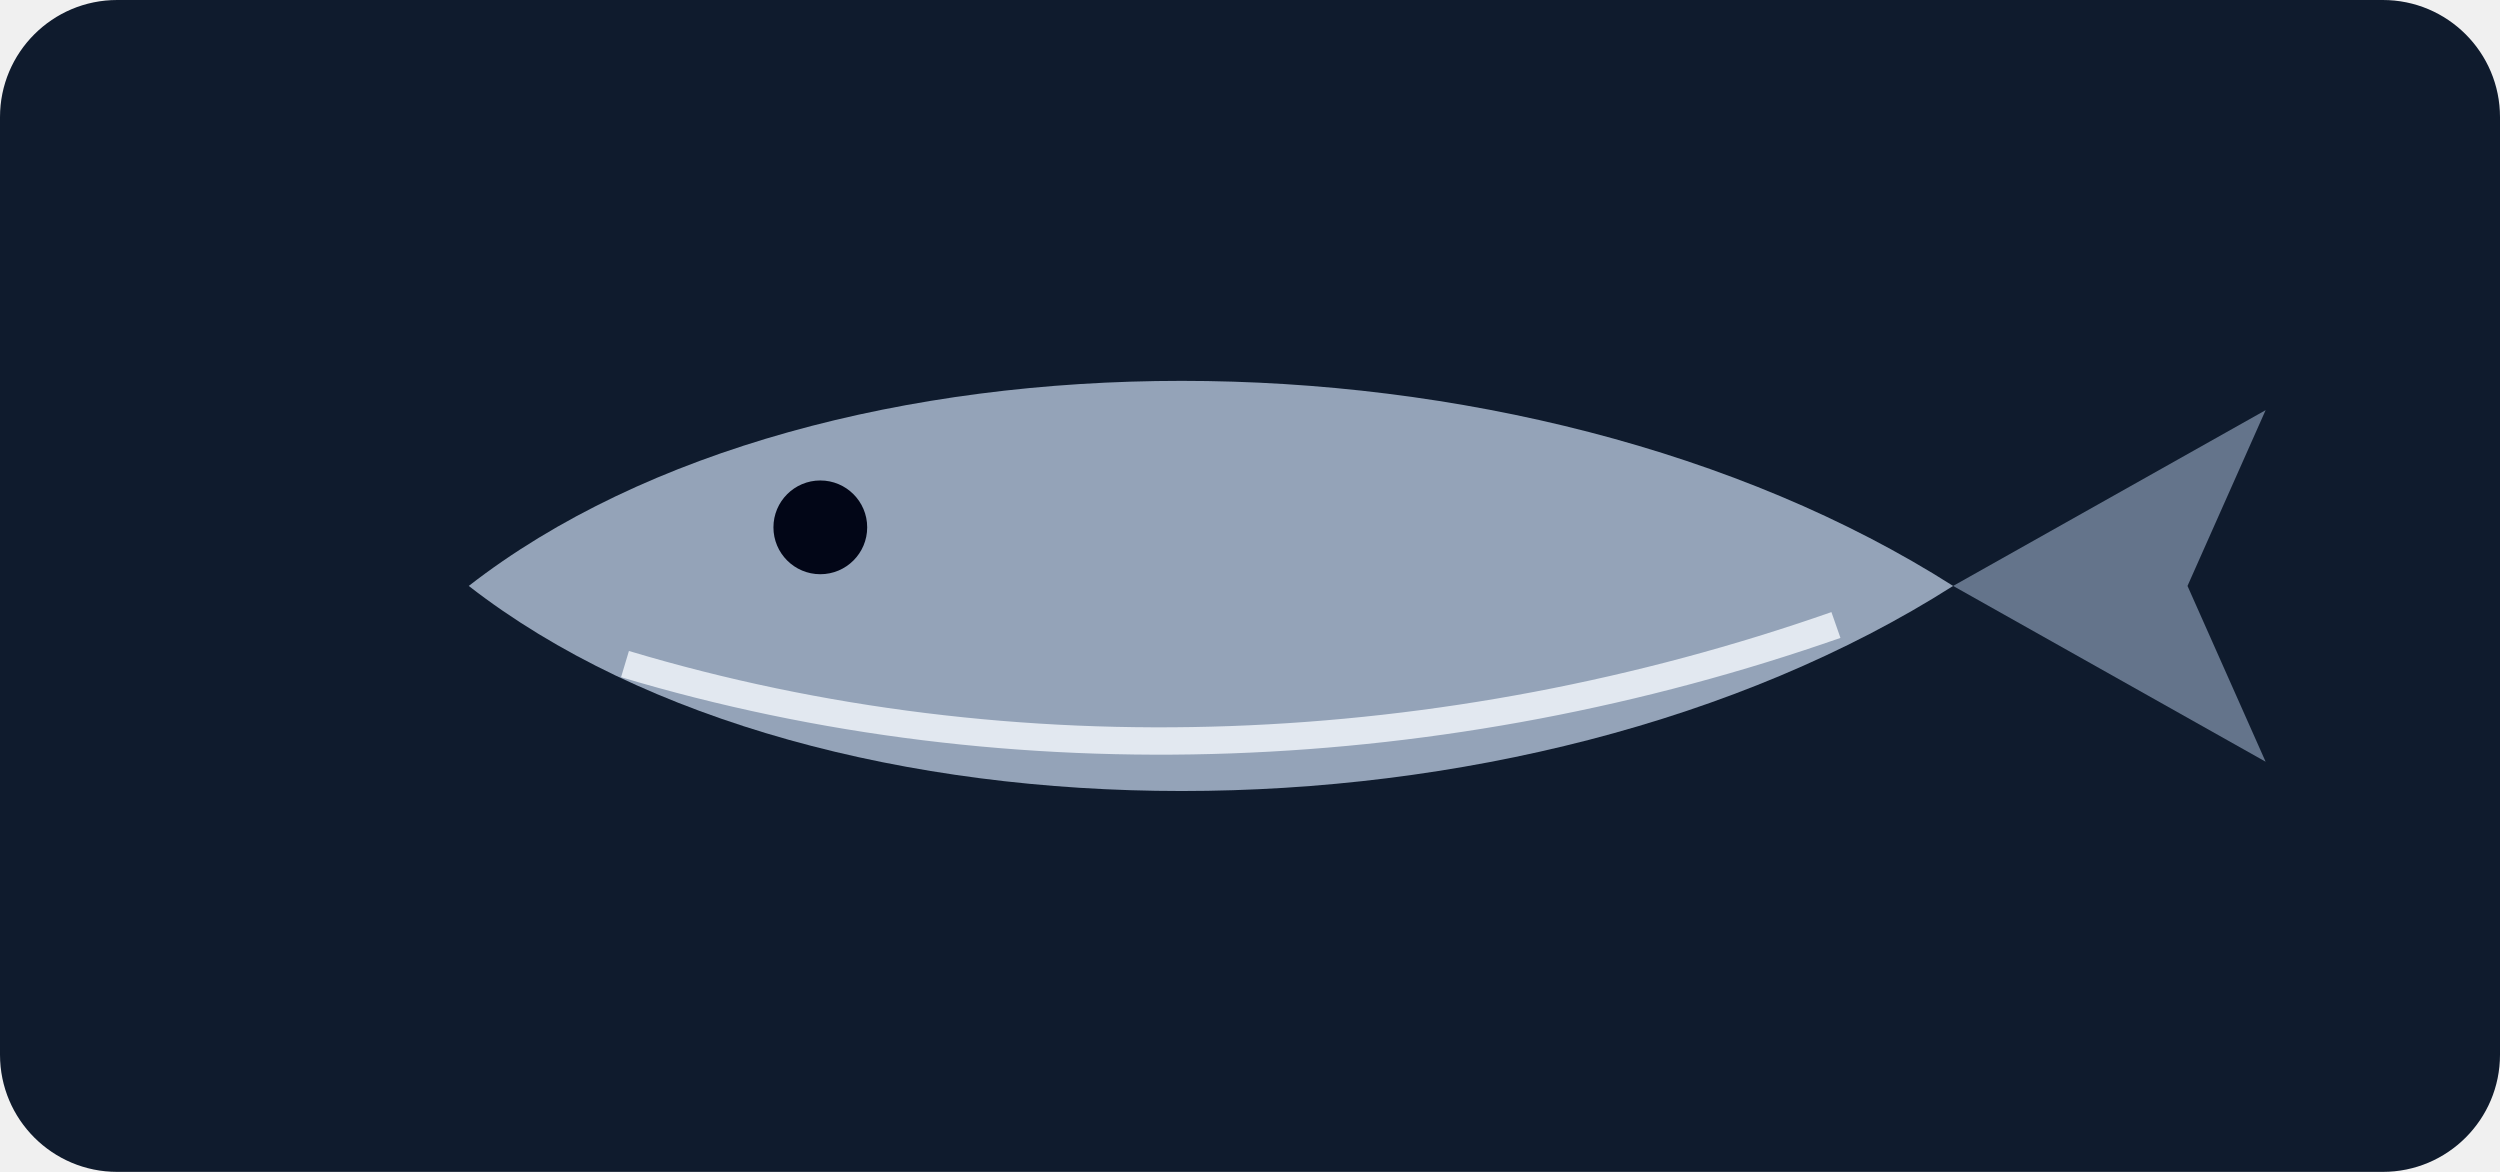
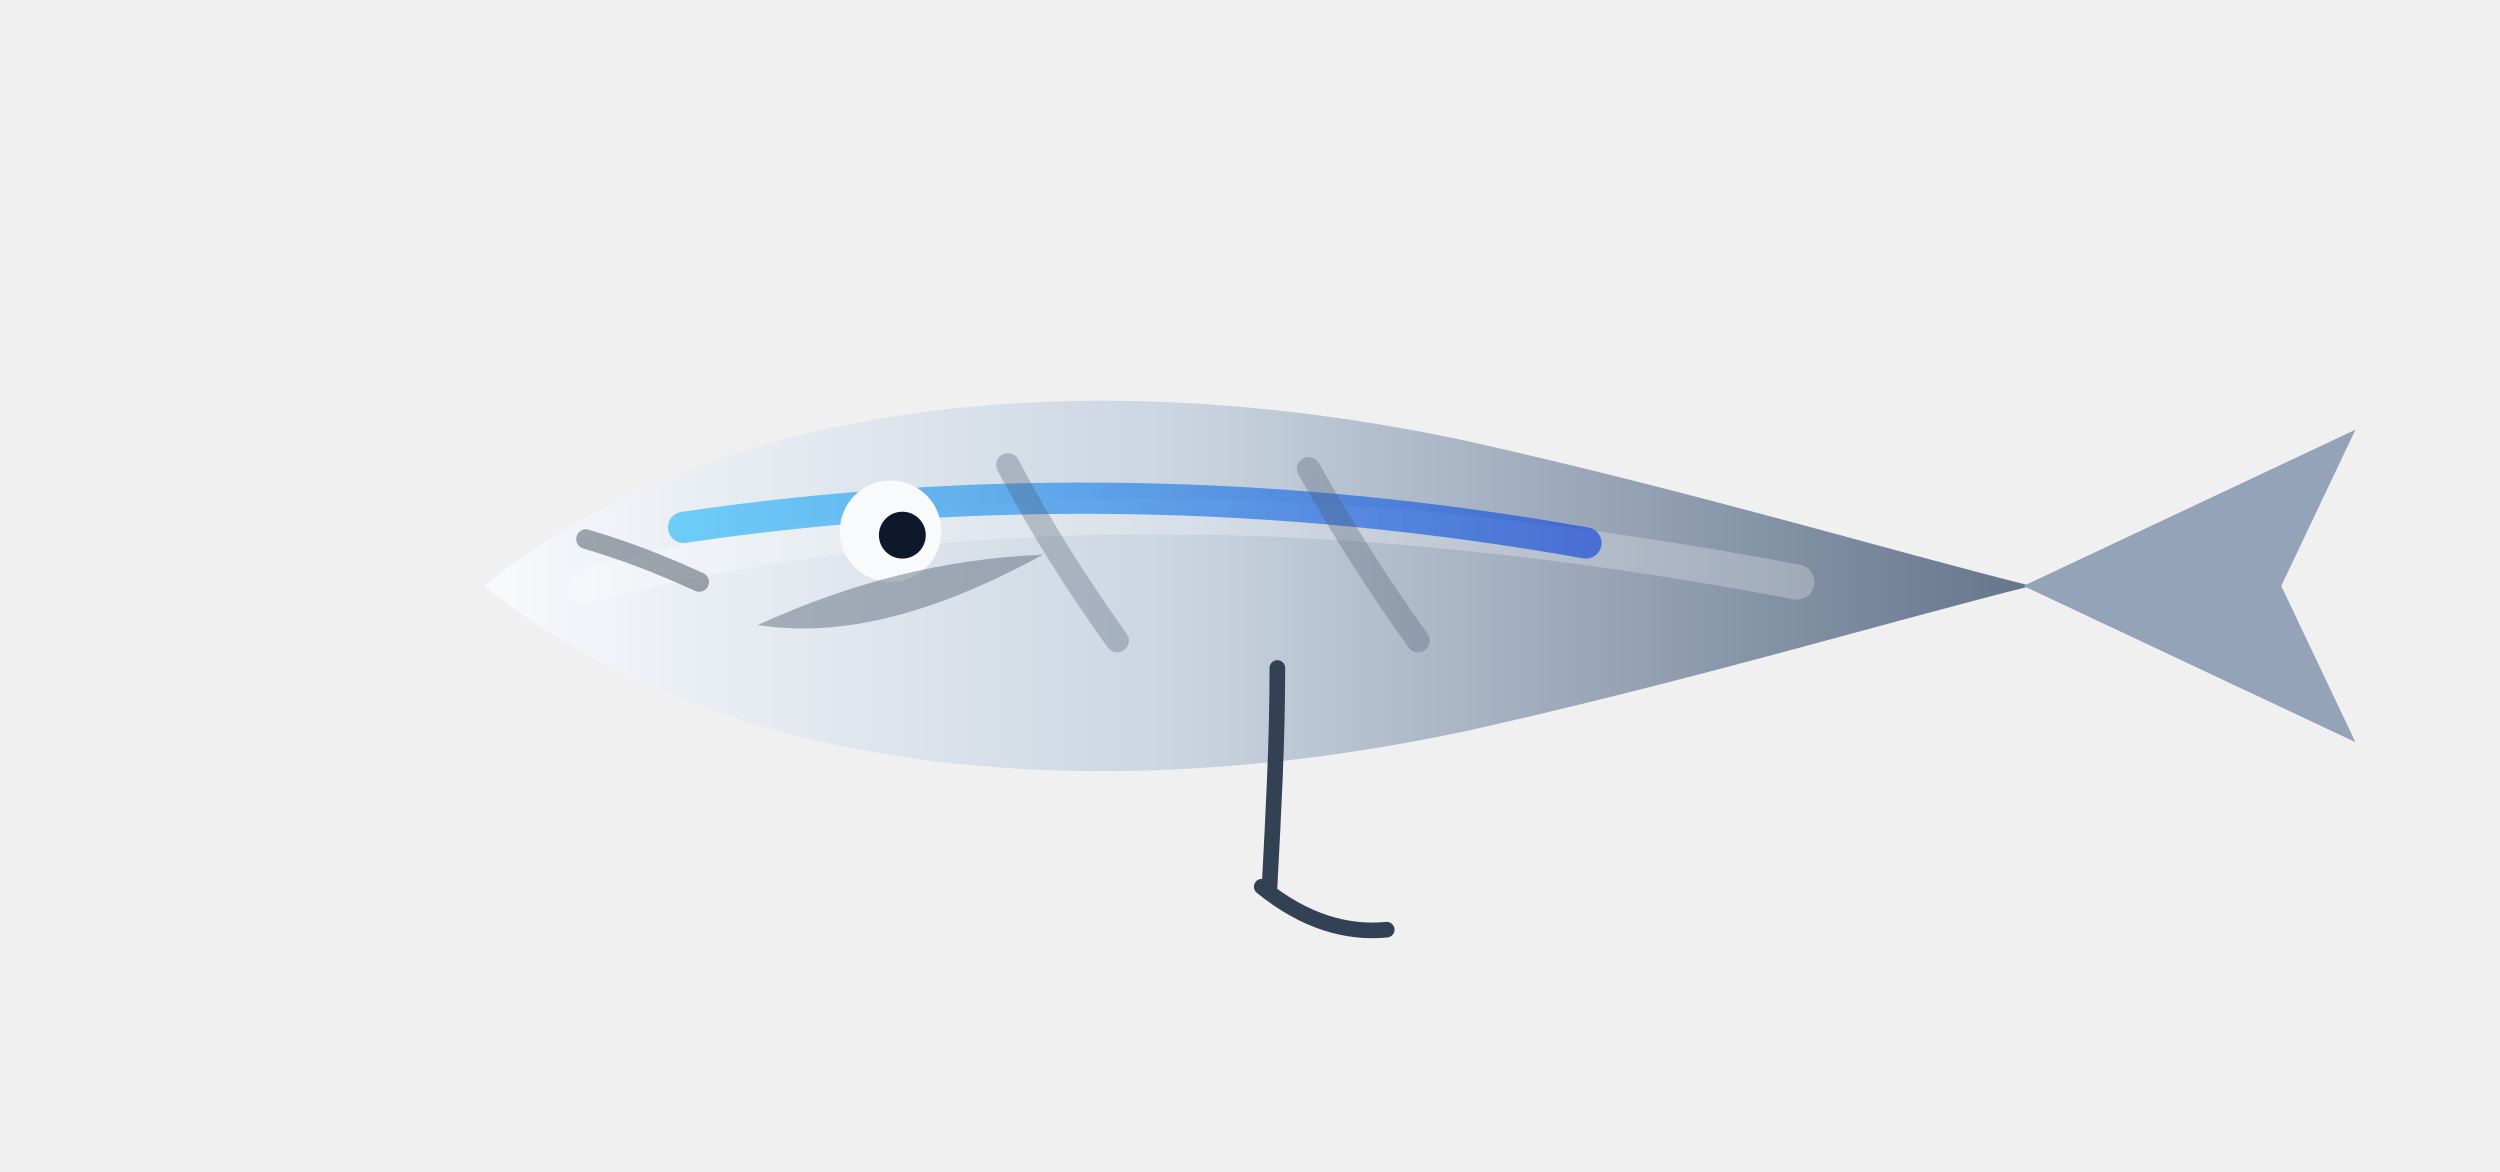
- <svg xmlns="http://www.w3.org/2000/svg" width="640" height="300" viewBox="0 0 640 300">
-   <rect width="100%" height="100%" rx="30" fill="#0f1b2d" />
-   <path d="M120 150 C210 80,390 80,500 150 C390 220,210 220,120 150Z" fill="#94a3b8" />
-   <path d="M500 150 L580 105 L560 150 L580 195 Z" fill="#64748b" />
-   <circle cx="210" cy="135" r="12" fill="#020617" />
-   <path d="M160 170 C260 200,370 195,470 160" stroke="#e2e8f0" stroke-width="7" fill="none" />
+ <svg xmlns="http://www.w3.org/2000/svg" width="640" height="300" viewBox="0 0 640 300" role="img" aria-label="Minnow lure icon">
+   <defs>
+     <linearGradient id="body" x1="0" x2="1">
+       <stop offset="0%" stop-color="#f8fafc" />
+       <stop offset="45%" stop-color="#cbd5e1" />
+       <stop offset="100%" stop-color="#64748b" />
+     </linearGradient>
+     <linearGradient id="stripe" x1="0" x2="1">
+       <stop offset="0%" stop-color="#38bdf8" />
+       <stop offset="100%" stop-color="#1d4ed8" />
+     </linearGradient>
+   </defs>
+   <path d="M124 150C183 102 278 92 376 113C434 126 484 141 520 150C484 159 434 174 376 187C278 208 183 198 124 150Z" fill="url(#body)" />
+   <path d="M518 150L603 110L584 150L603 190Z" fill="#94a3b8" />
+   <path d="M150 150C241 126 344 127 460 149" stroke="#ffffff" stroke-width="9" stroke-linecap="round" opacity=".25" fill="none" />
+   <path d="M175 135C250 124 327 125 406 139" stroke="url(#stripe)" stroke-width="8" stroke-linecap="round" opacity=".7" fill="none" />
+   <circle cx="228" cy="136" r="13" fill="#f8fafc" />
+   <circle cx="231" cy="137" r="6" fill="#0f172a" />
+   <path d="M194 160C218 149 242 143 267 142C245 154 219 164 194 160Z" fill="#475569" opacity=".42" />
+   <path d="M258 119C267 136 276 150 286 164" stroke="#475569" stroke-width="6" stroke-linecap="round" opacity=".3" fill="none" />
+   <path d="M335 120C344 136 353 150 363 164" stroke="#475569" stroke-width="6" stroke-linecap="round" opacity=".3" fill="none" />
+   <path d="M327 171C327 190 326 208 325 227" stroke="#334155" stroke-width="4" stroke-linecap="round" fill="none" />
+   <path d="M323 227C334 236 345 239 355 238" stroke="#334155" stroke-width="4" stroke-linecap="round" fill="none" />
+   <path d="M179 149C168 144 160 141 150 138" stroke="#1e293b" stroke-width="5" stroke-linecap="round" opacity=".4" fill="none" />
</svg>
